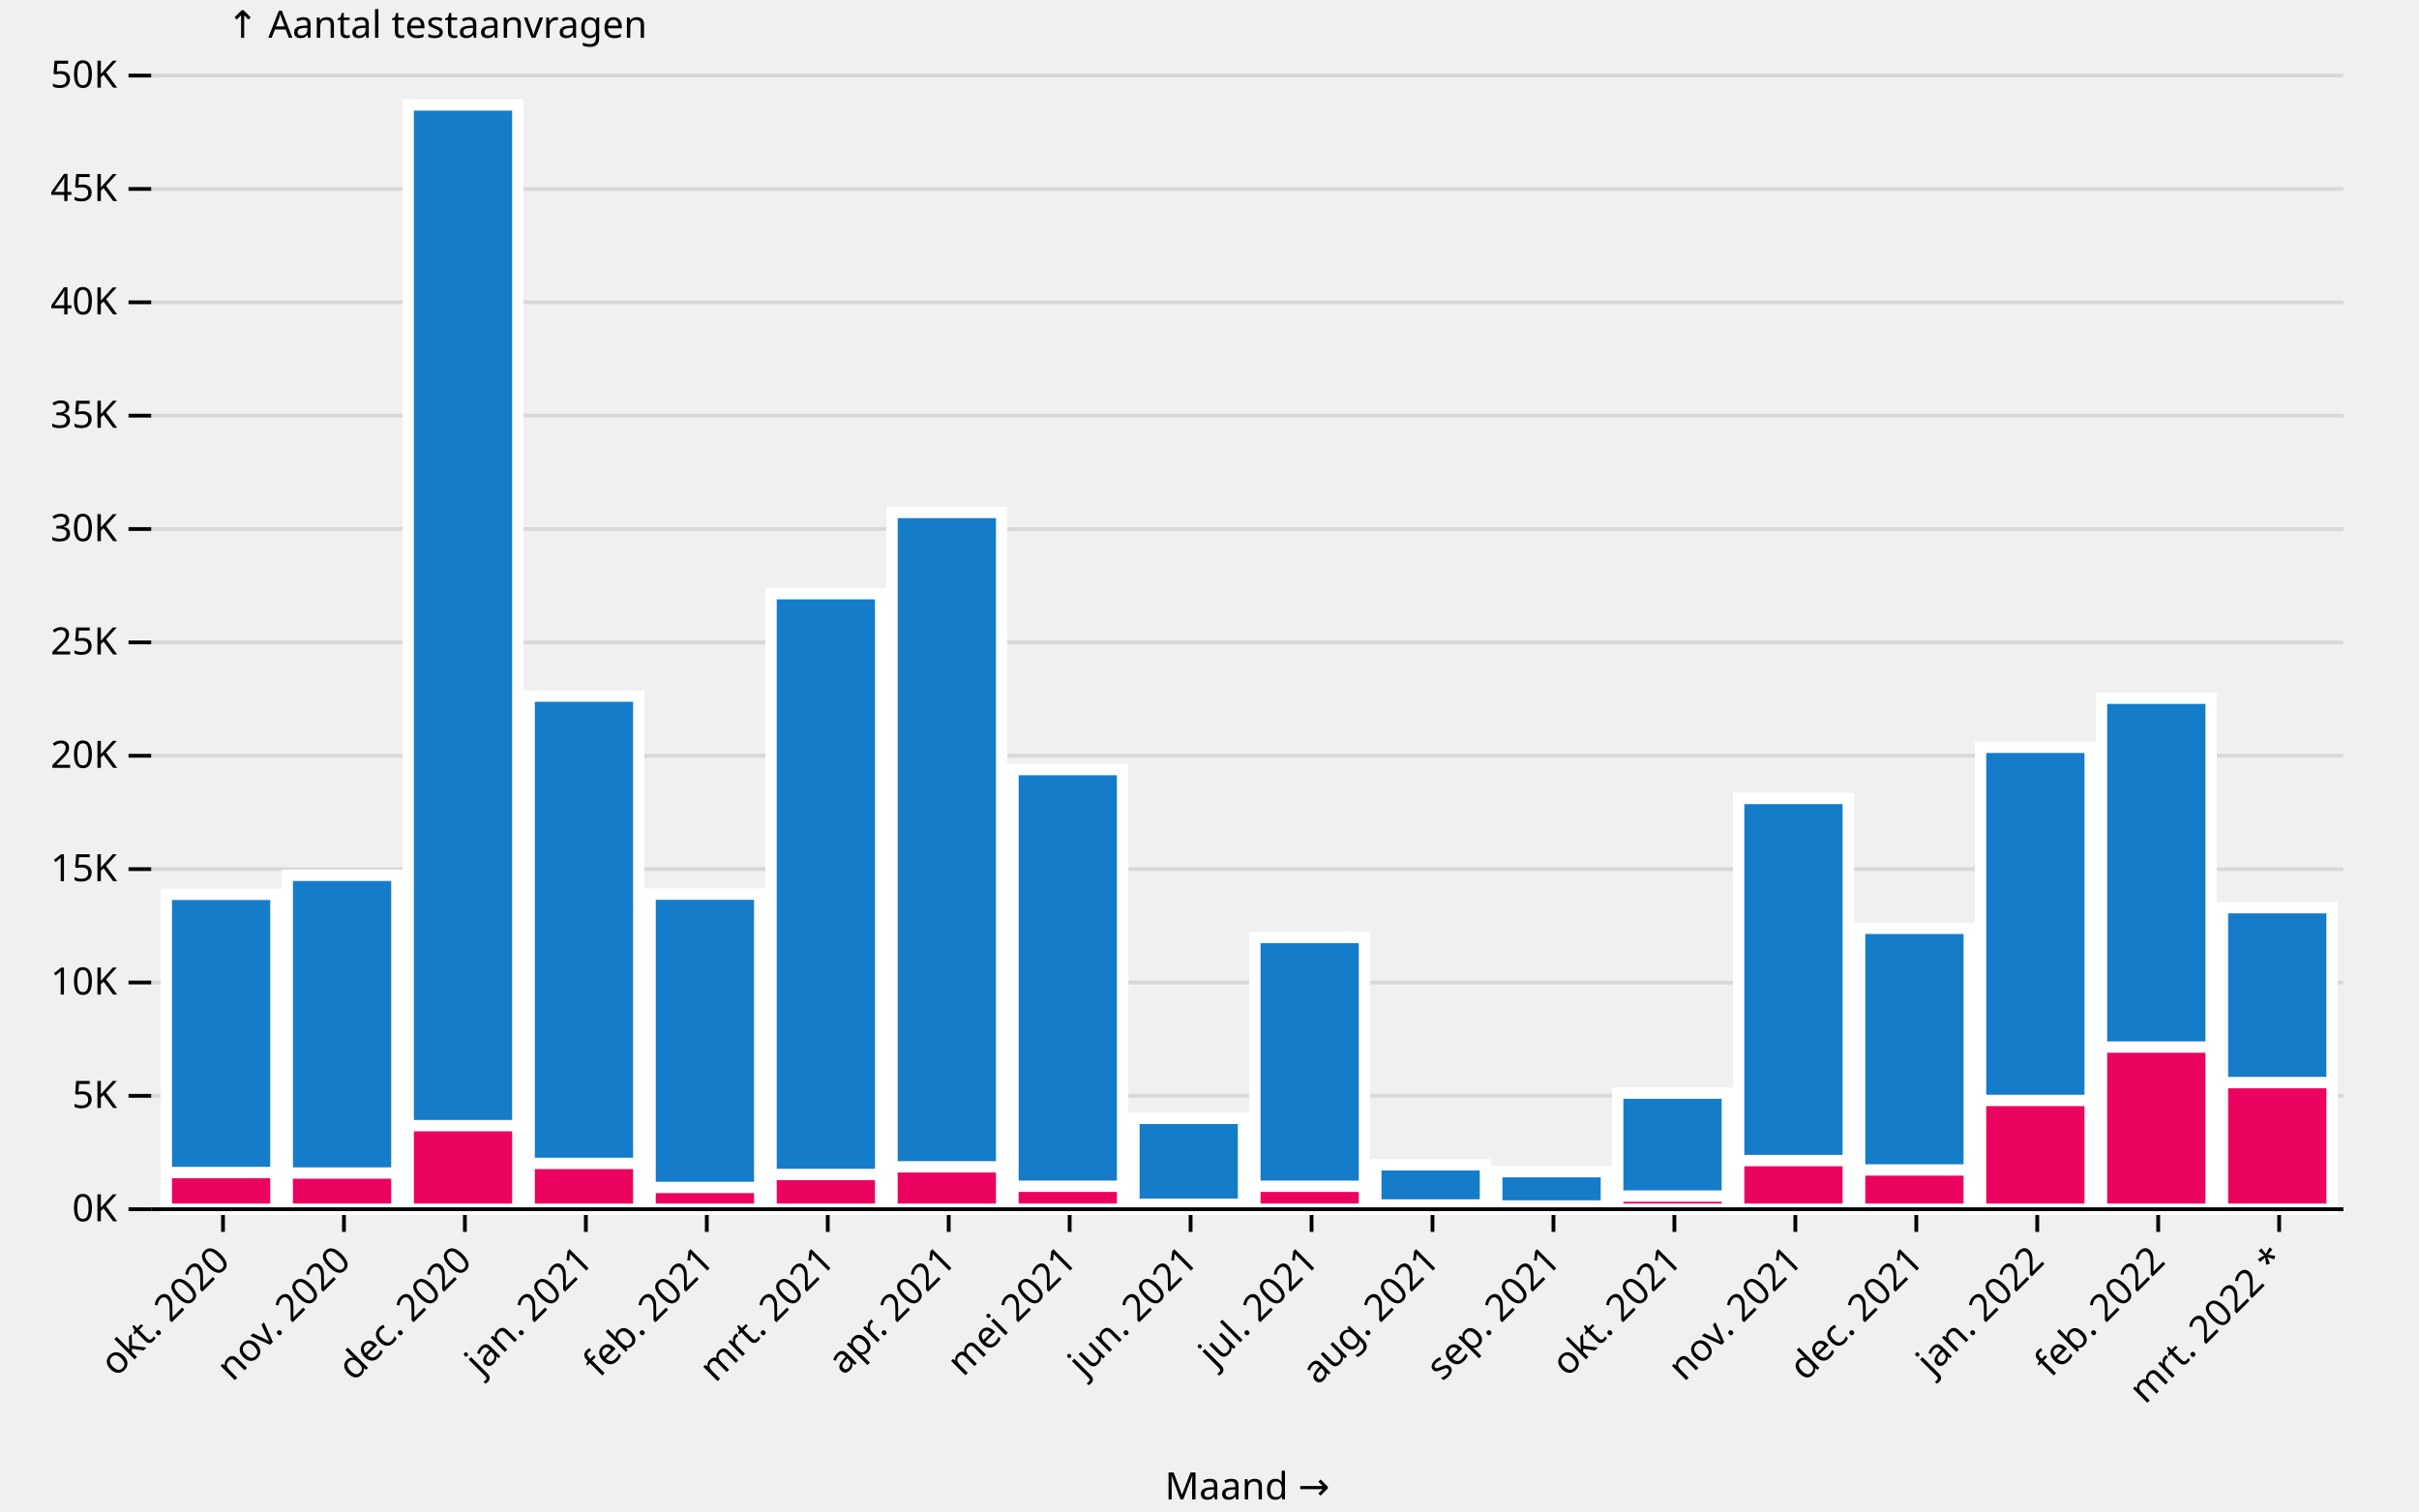
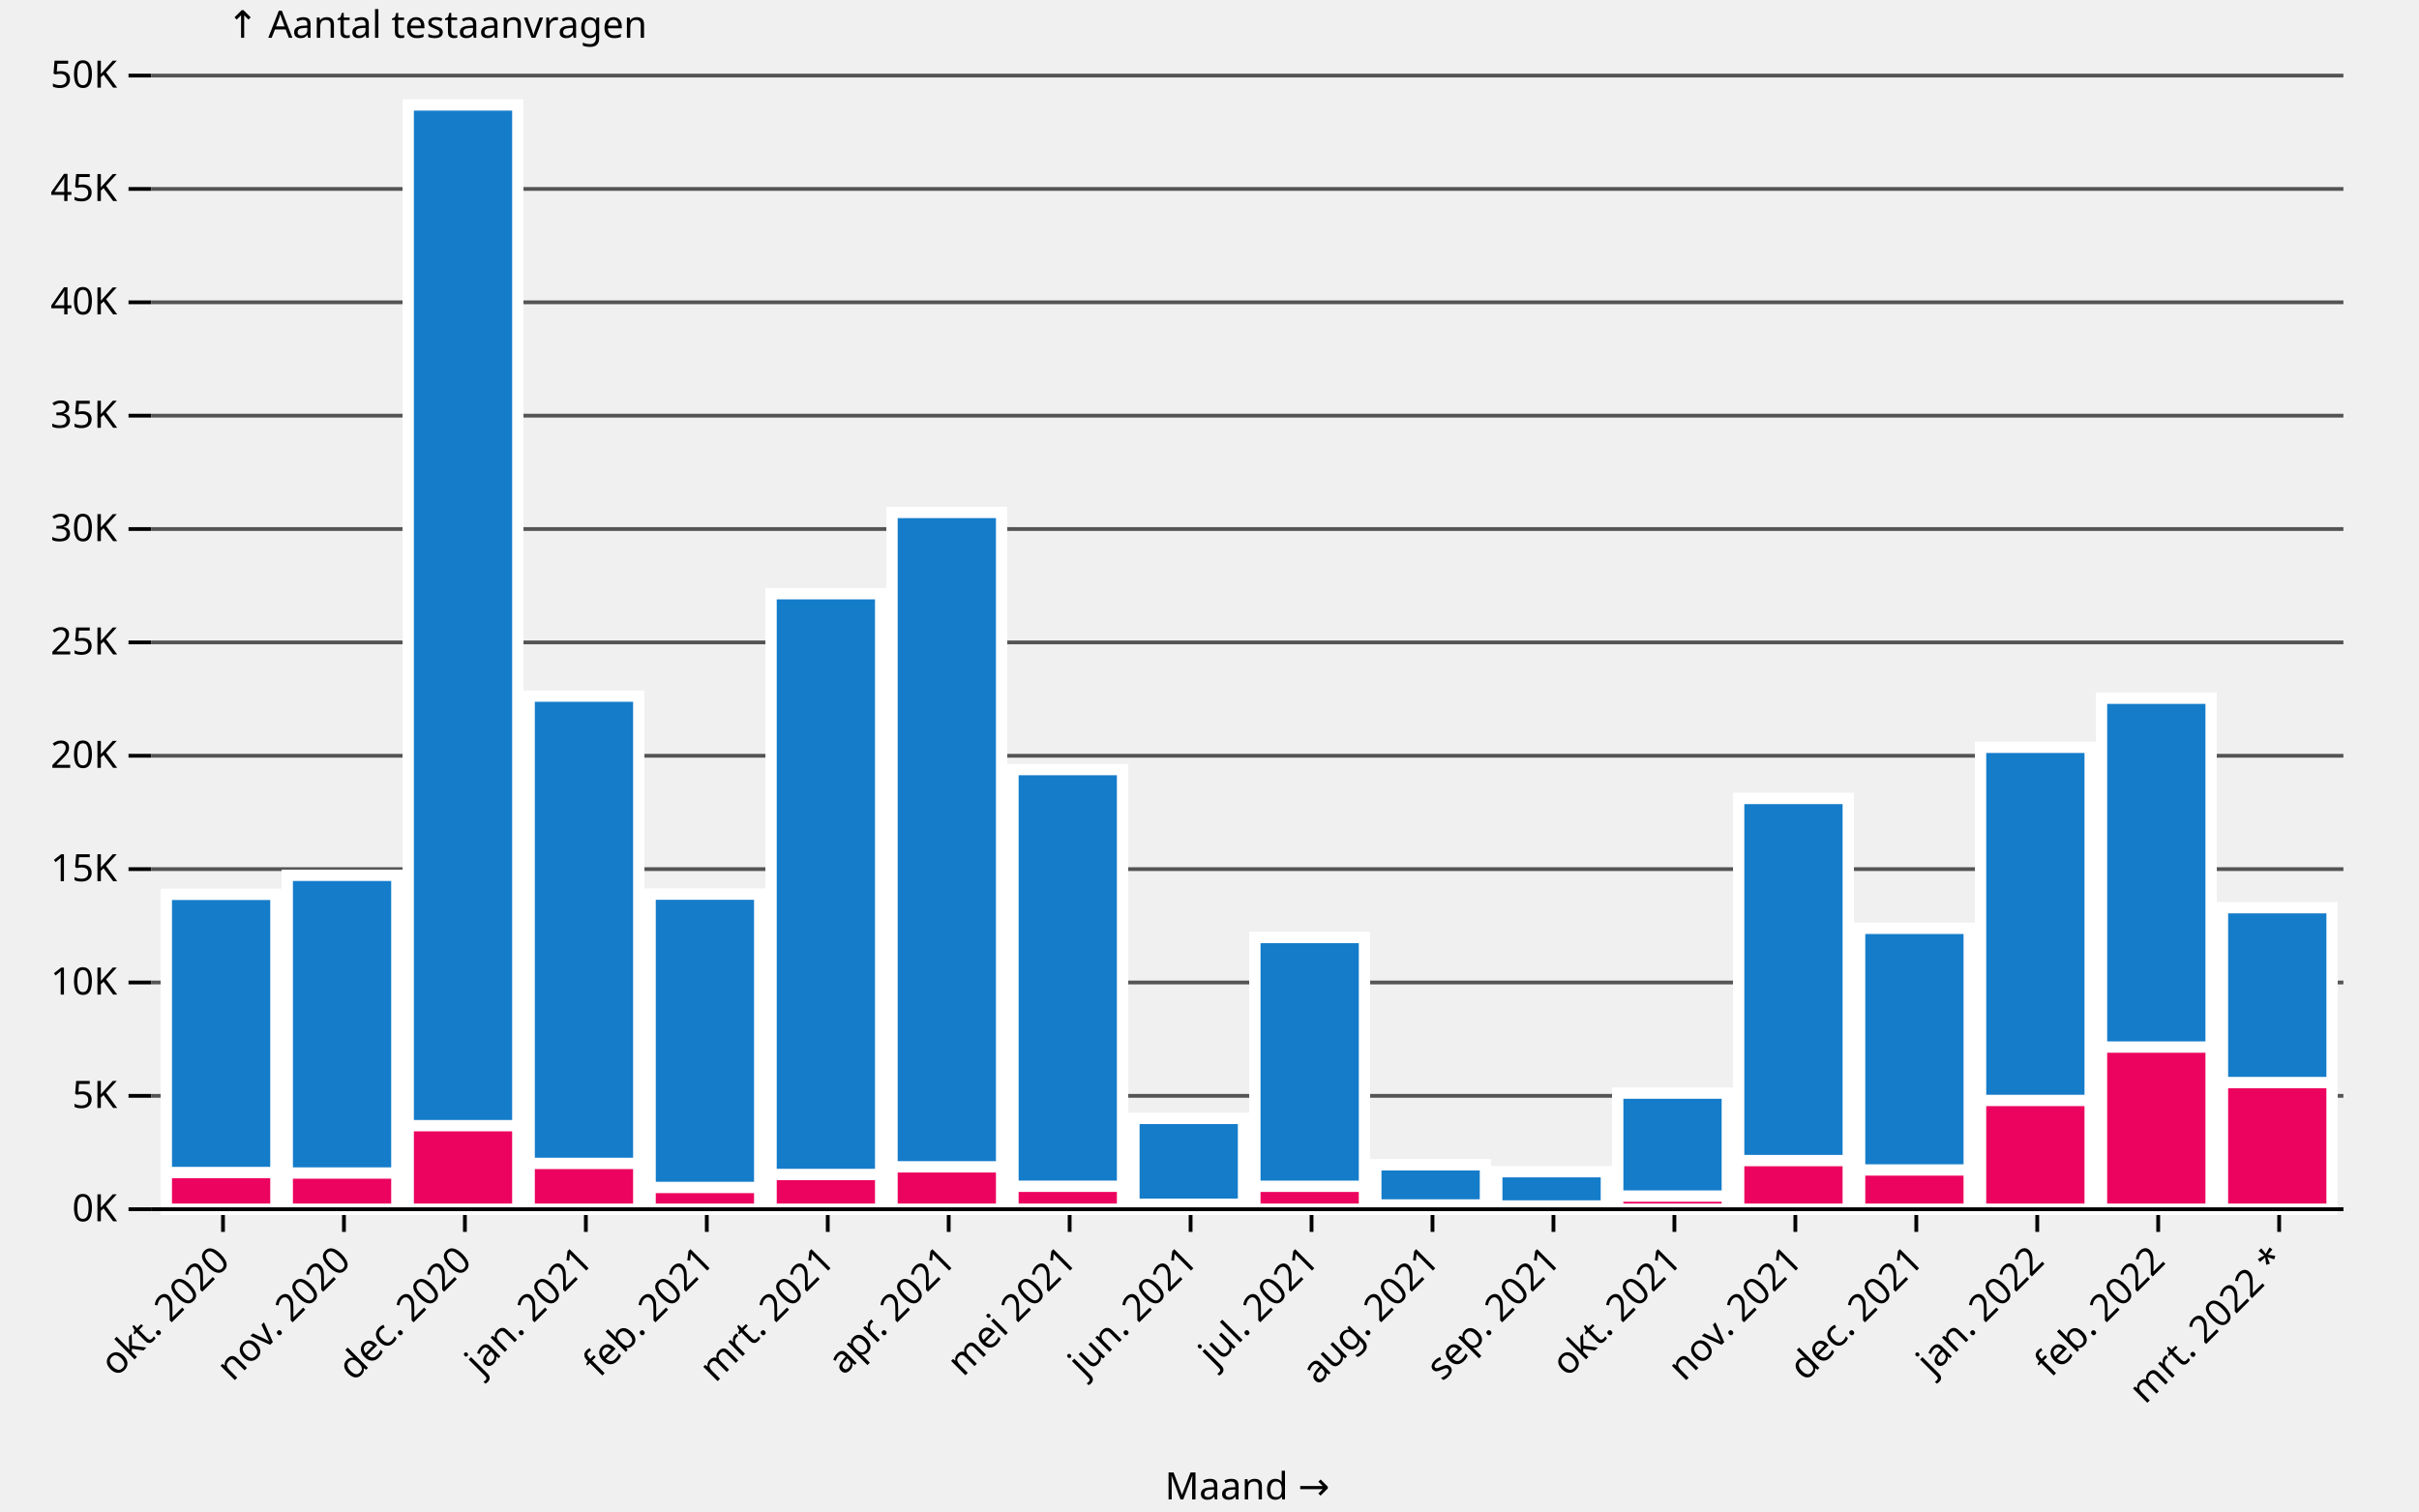
<svg xmlns="http://www.w3.org/2000/svg" class="plot-9e1b856ca2f26" fill="currentColor" font-family="system-ui, sans-serif" font-size="10" text-anchor="middle" width="640" height="400" viewBox="0 0 640 400">
+   <style>
+         line[stroke-opacity] {
+             stroke-opacity: 1;
+             stroke: #545454;
+         }
+ </style>
  <style>
        .plot-0d0feef36dbc3 {
          display: block;
          background: white;
          height: auto;
          height: intrinsic;
          max-width: 100%;
        }
        .plot-0d0feef36dbc3 text,
        .plot-0d0feef36dbc3 tspan {
          white-space: pre;
        }
      </style>
  <g aria-label="y-axis" aria-description="↑ Aantal testaanvragen" transform="translate(40,0)" fill="none" text-anchor="end" font-variant="tabular-nums">
    <g class="tick" opacity="1" transform="translate(0,320)">
      <line stroke="currentColor" x2="-6" />
      <line stroke="currentColor" x2="580" stroke-opacity="0.1" />
      <text fill="currentColor" x="-9" dy="0.32em">0K</text>
    </g>
    <g class="tick" opacity="1" transform="translate(0,290)">
      <line stroke="currentColor" x2="-6" />
      <line stroke="currentColor" x2="580" stroke-opacity="0.1" />
      <text fill="currentColor" x="-9" dy="0.32em">5K</text>
    </g>
    <g class="tick" opacity="1" transform="translate(0,260)">
      <line stroke="currentColor" x2="-6" />
      <line stroke="currentColor" x2="580" stroke-opacity="0.1" />
      <text fill="currentColor" x="-9" dy="0.32em">10K</text>
    </g>
    <g class="tick" opacity="1" transform="translate(0,230)">
      <line stroke="currentColor" x2="-6" />
      <line stroke="currentColor" x2="580" stroke-opacity="0.1" />
      <text fill="currentColor" x="-9" dy="0.32em">15K</text>
    </g>
    <g class="tick" opacity="1" transform="translate(0,200)">
      <line stroke="currentColor" x2="-6" />
      <line stroke="currentColor" x2="580" stroke-opacity="0.1" />
      <text fill="currentColor" x="-9" dy="0.32em">20K</text>
    </g>
    <g class="tick" opacity="1" transform="translate(0,170)">
      <line stroke="currentColor" x2="-6" />
      <line stroke="currentColor" x2="580" stroke-opacity="0.1" />
      <text fill="currentColor" x="-9" dy="0.32em">25K</text>
    </g>
    <g class="tick" opacity="1" transform="translate(0,140)">
      <line stroke="currentColor" x2="-6" />
      <line stroke="currentColor" x2="580" stroke-opacity="0.1" />
      <text fill="currentColor" x="-9" dy="0.32em">30K</text>
    </g>
    <g class="tick" opacity="1" transform="translate(0,110)">
      <line stroke="currentColor" x2="-6" />
      <line stroke="currentColor" x2="580" stroke-opacity="0.1" />
      <text fill="currentColor" x="-9" dy="0.32em">35K</text>
    </g>
    <g class="tick" opacity="1" transform="translate(0,80)">
      <line stroke="currentColor" x2="-6" />
      <line stroke="currentColor" x2="580" stroke-opacity="0.1" />
      <text fill="currentColor" x="-9" dy="0.32em">40K</text>
    </g>
    <g class="tick" opacity="1" transform="translate(0,50)">
      <line stroke="currentColor" x2="-6" />
      <line stroke="currentColor" x2="580" stroke-opacity="0.1" />
      <text fill="currentColor" x="-9" dy="0.32em">45K</text>
    </g>
    <g class="tick" opacity="1" transform="translate(0,20)">
      <line stroke="currentColor" x2="-6" />
      <line stroke="currentColor" x2="580" stroke-opacity="0.1" />
      <text fill="currentColor" x="-9" dy="0.32em">50K</text>
    </g>
    <text fill="currentColor" transform="translate(20,20)" dy="-1em" text-anchor="start">↑ Aantal testaanvragen</text>
  </g>
  <g aria-label="x-axis" aria-description="Maand →" transform="translate(0,320)" fill="none" text-anchor="middle">
    <g class="tick" opacity="1" transform="translate(59,0)">
      <line stroke="currentColor" y2="6" />
      <text fill="currentColor" dy="0.32em" transform="translate(0, 11.82843) rotate(-45)" text-anchor="end">okt. 2020</text>
    </g>
    <g class="tick" opacity="1" transform="translate(91,0)">
      <line stroke="currentColor" y2="6" />
      <text fill="currentColor" dy="0.32em" transform="translate(0, 11.82843) rotate(-45)" text-anchor="end">nov. 2020</text>
    </g>
    <g class="tick" opacity="1" transform="translate(123,0)">
      <line stroke="currentColor" y2="6" />
      <text fill="currentColor" dy="0.32em" transform="translate(0, 11.82843) rotate(-45)" text-anchor="end">dec. 2020</text>
    </g>
    <g class="tick" opacity="1" transform="translate(155,0)">
      <line stroke="currentColor" y2="6" />
      <text fill="currentColor" dy="0.32em" transform="translate(0, 11.82843) rotate(-45)" text-anchor="end">jan. 2021</text>
    </g>
    <g class="tick" opacity="1" transform="translate(187,0)">
      <line stroke="currentColor" y2="6" />
      <text fill="currentColor" dy="0.32em" transform="translate(0, 11.82843) rotate(-45)" text-anchor="end">feb. 2021</text>
    </g>
    <g class="tick" opacity="1" transform="translate(219,0)">
      <line stroke="currentColor" y2="6" />
      <text fill="currentColor" dy="0.32em" transform="translate(0, 11.82843) rotate(-45)" text-anchor="end">mrt. 2021</text>
    </g>
    <g class="tick" opacity="1" transform="translate(251,0)">
      <line stroke="currentColor" y2="6" />
      <text fill="currentColor" dy="0.32em" transform="translate(0, 11.82843) rotate(-45)" text-anchor="end">apr. 2021</text>
    </g>
    <g class="tick" opacity="1" transform="translate(283,0)">
      <line stroke="currentColor" y2="6" />
      <text fill="currentColor" dy="0.32em" transform="translate(0, 11.82843) rotate(-45)" text-anchor="end">mei 2021</text>
    </g>
    <g class="tick" opacity="1" transform="translate(315,0)">
      <line stroke="currentColor" y2="6" />
      <text fill="currentColor" dy="0.32em" transform="translate(0, 11.82843) rotate(-45)" text-anchor="end">jun. 2021</text>
    </g>
    <g class="tick" opacity="1" transform="translate(347,0)">
      <line stroke="currentColor" y2="6" />
      <text fill="currentColor" dy="0.32em" transform="translate(0, 11.82843) rotate(-45)" text-anchor="end">jul. 2021</text>
    </g>
    <g class="tick" opacity="1" transform="translate(379,0)">
      <line stroke="currentColor" y2="6" />
      <text fill="currentColor" dy="0.32em" transform="translate(0, 11.82843) rotate(-45)" text-anchor="end">aug. 2021</text>
    </g>
    <g class="tick" opacity="1" transform="translate(411,0)">
      <line stroke="currentColor" y2="6" />
      <text fill="currentColor" dy="0.32em" transform="translate(0, 11.82843) rotate(-45)" text-anchor="end">sep. 2021</text>
    </g>
    <g class="tick" opacity="1" transform="translate(443,0)">
      <line stroke="currentColor" y2="6" />
      <text fill="currentColor" dy="0.32em" transform="translate(0, 11.82843) rotate(-45)" text-anchor="end">okt. 2021</text>
    </g>
    <g class="tick" opacity="1" transform="translate(475,0)">
      <line stroke="currentColor" y2="6" />
      <text fill="currentColor" dy="0.32em" transform="translate(0, 11.82843) rotate(-45)" text-anchor="end">nov. 2021</text>
    </g>
    <g class="tick" opacity="1" transform="translate(507,0)">
      <line stroke="currentColor" y2="6" />
      <text fill="currentColor" dy="0.32em" transform="translate(0, 11.82843) rotate(-45)" text-anchor="end">dec. 2021</text>
    </g>
    <g class="tick" opacity="1" transform="translate(539,0)">
      <line stroke="currentColor" y2="6" />
      <text fill="currentColor" dy="0.32em" transform="translate(0, 11.82843) rotate(-45)" text-anchor="end">jan. 2022</text>
    </g>
    <g class="tick" opacity="1" transform="translate(571,0)">
      <line stroke="currentColor" y2="6" />
      <text fill="currentColor" dy="0.32em" transform="translate(0, 11.82843) rotate(-45)" text-anchor="end">feb. 2022</text>
    </g>
    <g class="tick" opacity="1" transform="translate(603,0)">
      <line stroke="currentColor" y2="6" />
      <text fill="currentColor" dy="0.32em" transform="translate(0, 11.82843) rotate(-45)" text-anchor="end">mrt. 2022 *</text>
    </g>
    <text fill="currentColor" transform="translate(330,80)" dy="-0.32em" text-anchor="middle">Maand →</text>
  </g>
  <g aria-label="bar" fill="#157CCA" stroke="white" stroke-width="3">
    <rect x="44" width="29" y="236.672" height="83.328" />
    <rect x="76" width="29" y="231.638" height="88.362" />
    <rect x="108" width="29" y="27.77" height="292.23" />
    <rect x="140" width="29" y="184.22" height="135.78" />
    <rect x="172" width="29" y="236.618" height="83.382" />
    <rect x="204" width="29" y="157.112" height="162.888" />
    <rect x="236" width="29" y="135.608" height="184.392" />
    <rect x="268" width="29" y="203.654" height="116.346" />
    <rect x="300" width="29" y="295.964" height="24.036" />
    <rect x="332" width="29" y="248.084" height="71.916" />
    <rect x="364" width="29" y="308.24" height="11.76" />
    <rect x="396" width="29" y="310.07" height="9.93" />
    <rect x="428" width="29" y="289.274" height="30.726" />
    <rect x="460" width="29" y="211.298" height="108.702" />
    <rect x="492" width="29" y="245.666" height="74.334" />
    <rect x="524" width="29" y="197.762" height="122.238" />
    <rect x="556" width="29" y="184.772" height="135.228" />
    <rect x="588" width="29" y="240.206" height="79.794" />
  </g>
  <g aria-label="bar" fill="#ec025f" stroke="white" stroke-width="3">
    <rect x="44" width="29" y="310.292" height="9.708" />
    <rect x="76" width="29" y="310.424" height="9.576" />
    <rect x="108" width="29" y="297.89" height="22.11" />
    <rect x="140" width="29" y="307.88" height="12.12" />
    <rect x="172" width="29" y="314.24" height="5.76" />
    <rect x="204" width="29" y="310.808" height="9.192" />
    <rect x="236" width="29" y="308.786" height="11.214" />
    <rect x="268" width="29" y="313.928" height="6.072" />
    <rect x="300" width="29" y="318.68" height="1.32" />
    <rect x="332" width="29" y="313.934" height="6.066" />
    <rect x="364" width="29" y="318.878" height="1.122" />
    <rect x="396" width="29" y="319.148" height="0.852" />
    <rect x="428" width="29" y="316.526" height="3.474" />
    <rect x="460" width="29" y="307.13" height="12.87" />
    <rect x="492" width="29" y="309.614" height="10.386" />
    <rect x="524" width="29" y="291.218" height="28.782" />
    <rect x="556" width="29" y="277.094" height="42.906" />
    <rect x="588" width="29" y="286.484" height="33.516" />
  </g>
  <g aria-label="rule" stroke="currentColor">
    <line x1="40" x2="620" y1="320" y2="320" />
  </g>
</svg>
